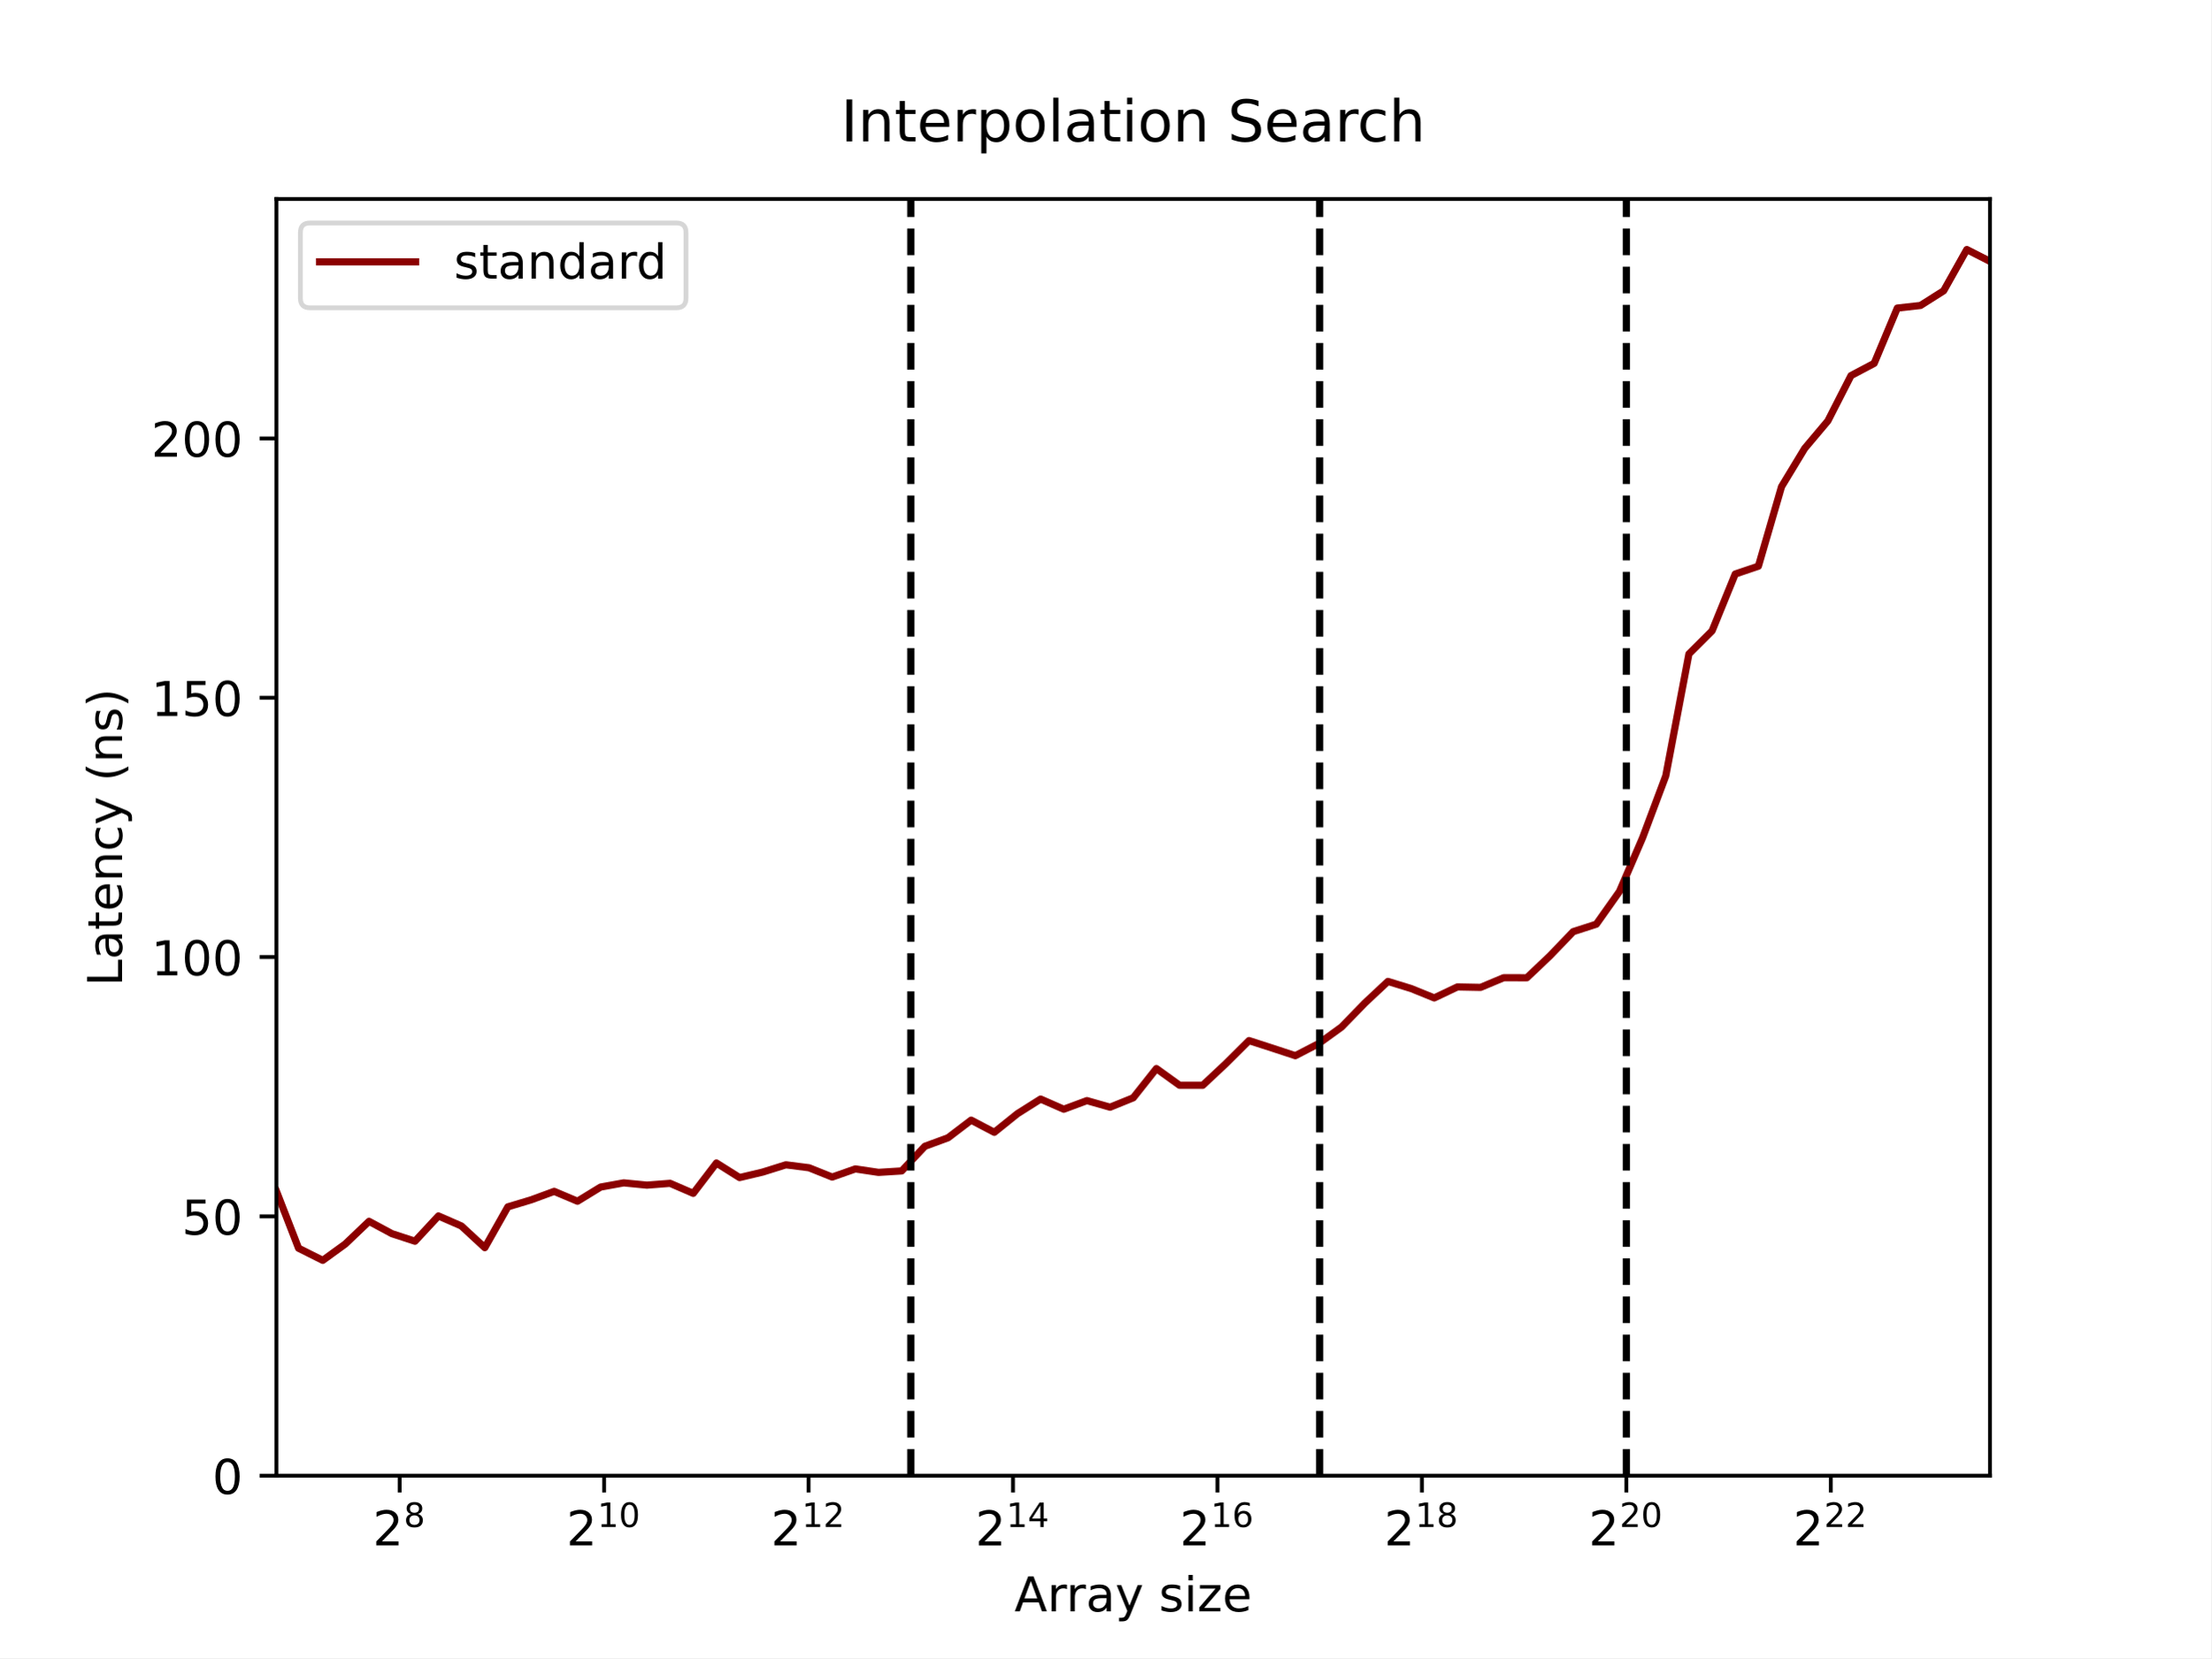
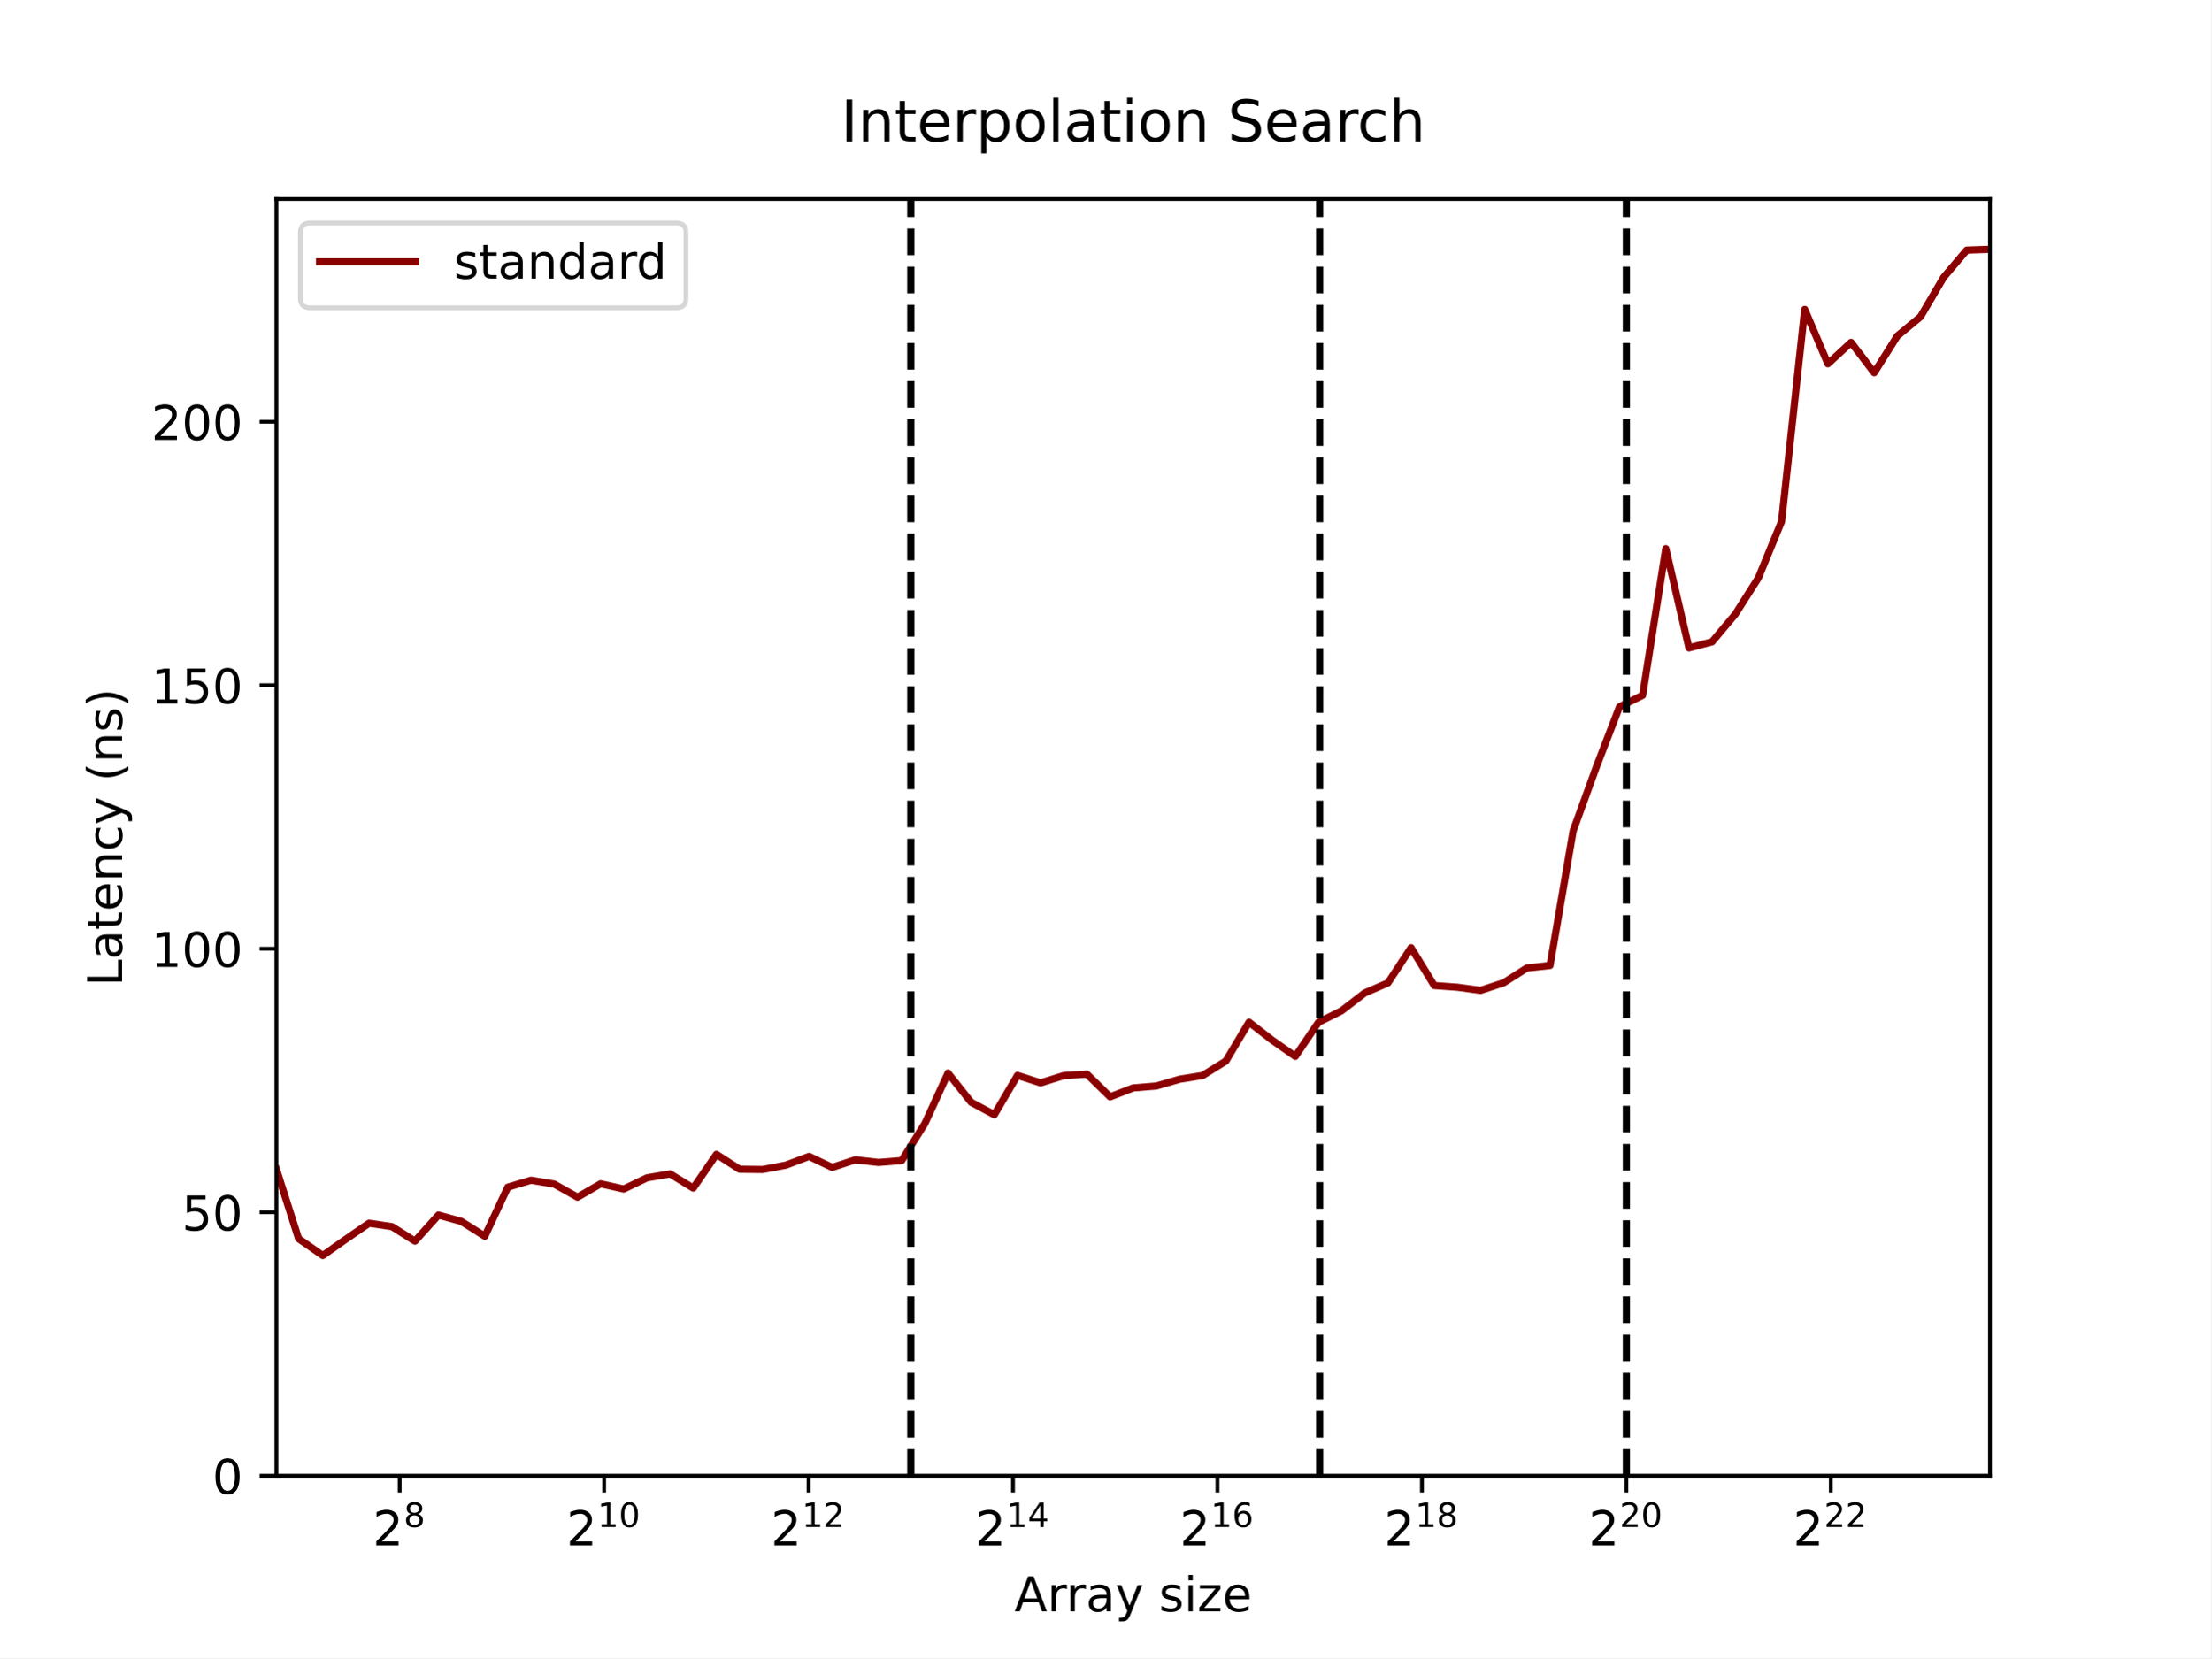
<svg xmlns="http://www.w3.org/2000/svg" xmlns:xlink="http://www.w3.org/1999/xlink" width="460.8pt" height="345.6pt" viewBox="0 0 460.8 345.6" version="1.1">
  <defs>
    <style type="text/css">*{stroke-linejoin: round; stroke-linecap: butt}</style>
  </defs>
  <g id="figure_1">
    <g id="patch_1">
      <path d="M 0 345.6  L 460.8 345.6  L 460.8 0  L 0 0  z " style="fill: #ffffff" />
    </g>
    <g id="axes_1">
      <g id="patch_2">
        <path d="M 57.6 307.584  L 414.72 307.584  L 414.72 41.472  L 57.6 41.472  z " style="fill: #ffffff" />
      </g>
      <g id="matplotlib.axis_1">
        <g id="xtick_1">
          <g id="line2d_1">
            <defs>
-               <path id="m0535a3fa37" d="M 0 0  L 0 3.5  " style="stroke: #000000; stroke-width: 0.8" />
-             </defs>
-             <g>
-               <use xlink:href="#m0535a3fa37" x="83.285" y="307.584" style="stroke: #000000; stroke-width: 0.8" />
+               <path id="m2d289b8796" d="M 0 0  L 0 3.5  " style="stroke: #000000; stroke-width: 0.8" />
+             </defs>
+             <g>
+               <use xlink:href="#m2d289b8796" x="83.285" y="307.584" style="stroke: #000000; stroke-width: 0.8" />
            </g>
          </g>
          <g id="text_1">
            <g transform="translate(77.68465 322.1824) scale(0.1 -0.1)">
              <defs>
                <path id="DejaVuSans-32" d="M 1228 531  L 3431 531  L 3431 0  L 469 0  L 469 531  Q 828 903 1448 1529  Q 2069 2156 2228 2338  Q 2531 2678 2651 2914  Q 2772 3150 2772 3378  Q 2772 3750 2511 3984  Q 2250 4219 1831 4219  Q 1534 4219 1204 4116  Q 875 4013 500 3803  L 500 4441  Q 881 4594 1212 4672  Q 1544 4750 1819 4750  Q 2544 4750 2975 4387  Q 3406 4025 3406 3419  Q 3406 3131 3298 2873  Q 3191 2616 2906 2266  Q 2828 2175 2409 1742  Q 1991 1309 1228 531  z " transform="scale(0.015625)" />
                <path id="DejaVuSans-38" d="M 2034 2216  Q 1584 2216 1326 1975  Q 1069 1734 1069 1313  Q 1069 891 1326 650  Q 1584 409 2034 409  Q 2484 409 2743 651  Q 3003 894 3003 1313  Q 3003 1734 2745 1975  Q 2488 2216 2034 2216  z M 1403 2484  Q 997 2584 770 2862  Q 544 3141 544 3541  Q 544 4100 942 4425  Q 1341 4750 2034 4750  Q 2731 4750 3128 4425  Q 3525 4100 3525 3541  Q 3525 3141 3298 2862  Q 3072 2584 2669 2484  Q 3125 2378 3379 2068  Q 3634 1759 3634 1313  Q 3634 634 3220 271  Q 2806 -91 2034 -91  Q 1263 -91 848 271  Q 434 634 434 1313  Q 434 1759 690 2068  Q 947 2378 1403 2484  z M 1172 3481  Q 1172 3119 1398 2916  Q 1625 2713 2034 2713  Q 2441 2713 2670 2916  Q 2900 3119 2900 3481  Q 2900 3844 2670 4047  Q 2441 4250 2034 4250  Q 1625 4250 1398 4047  Q 1172 3844 1172 3481  z " transform="scale(0.015625)" />
              </defs>
              <use xlink:href="#DejaVuSans-32" transform="translate(0 0.765625)" />
              <use xlink:href="#DejaVuSans-38" transform="translate(64.58008 39.04688) scale(0.7)" />
            </g>
          </g>
        </g>
        <g id="xtick_2">
          <g id="line2d_2">
            <g>
-               <use xlink:href="#m0535a3fa37" x="125.894" y="307.584" style="stroke: #000000; stroke-width: 0.8" />
+               <use xlink:href="#m2d289b8796" x="125.894" y="307.584" style="stroke: #000000; stroke-width: 0.8" />
            </g>
          </g>
          <g id="text_2">
            <g transform="translate(118.0441 322.1824) scale(0.1 -0.1)">
              <defs>
                <path id="DejaVuSans-31" d="M 794 531  L 1825 531  L 1825 4091  L 703 3866  L 703 4441  L 1819 4666  L 2450 4666  L 2450 531  L 3481 531  L 3481 0  L 794 0  L 794 531  z " transform="scale(0.015625)" />
                <path id="DejaVuSans-30" d="M 2034 4250  Q 1547 4250 1301 3770  Q 1056 3291 1056 2328  Q 1056 1369 1301 889  Q 1547 409 2034 409  Q 2525 409 2770 889  Q 3016 1369 3016 2328  Q 3016 3291 2770 3770  Q 2525 4250 2034 4250  z M 2034 4750  Q 2819 4750 3233 4129  Q 3647 3509 3647 2328  Q 3647 1150 3233 529  Q 2819 -91 2034 -91  Q 1250 -91 836 529  Q 422 1150 422 2328  Q 422 3509 836 4129  Q 1250 4750 2034 4750  z " transform="scale(0.015625)" />
              </defs>
              <use xlink:href="#DejaVuSans-32" transform="translate(0 0.765625)" />
              <use xlink:href="#DejaVuSans-31" transform="translate(64.58008 39.04688) scale(0.7)" />
              <use xlink:href="#DejaVuSans-30" transform="translate(109.1162 39.04688) scale(0.7)" />
            </g>
          </g>
        </g>
        <g id="xtick_3">
          <g id="line2d_3">
            <g>
-               <use xlink:href="#m0535a3fa37" x="168.504" y="307.584" style="stroke: #000000; stroke-width: 0.8" />
+               <use xlink:href="#m2d289b8796" x="168.504" y="307.584" style="stroke: #000000; stroke-width: 0.8" />
            </g>
          </g>
          <g id="text_3">
            <g transform="translate(160.6536 322.1824) scale(0.1 -0.1)">
              <use xlink:href="#DejaVuSans-32" transform="translate(0 0.765625)" />
              <use xlink:href="#DejaVuSans-31" transform="translate(64.58008 39.04688) scale(0.7)" />
              <use xlink:href="#DejaVuSans-32" transform="translate(109.1162 39.04688) scale(0.7)" />
            </g>
          </g>
        </g>
        <g id="xtick_4">
          <g id="line2d_4">
            <g>
-               <use xlink:href="#m0535a3fa37" x="211.113" y="307.584" style="stroke: #000000; stroke-width: 0.8" />
+               <use xlink:href="#m2d289b8796" x="211.113" y="307.584" style="stroke: #000000; stroke-width: 0.8" />
            </g>
          </g>
          <g id="text_4">
            <g transform="translate(203.2631 322.1824) scale(0.1 -0.1)">
              <defs>
                <path id="DejaVuSans-34" d="M 2419 4116  L 825 1625  L 2419 1625  L 2419 4116  z M 2253 4666  L 3047 4666  L 3047 1625  L 3713 1625  L 3713 1100  L 3047 1100  L 3047 0  L 2419 0  L 2419 1100  L 313 1100  L 313 1709  L 2253 4666  z " transform="scale(0.015625)" />
              </defs>
              <use xlink:href="#DejaVuSans-32" transform="translate(0 0.684375)" />
              <use xlink:href="#DejaVuSans-31" transform="translate(64.58008 38.96563) scale(0.7)" />
              <use xlink:href="#DejaVuSans-34" transform="translate(109.1162 38.96563) scale(0.7)" />
            </g>
          </g>
        </g>
        <g id="xtick_5">
          <g id="line2d_5">
            <g>
-               <use xlink:href="#m0535a3fa37" x="253.723" y="307.584" style="stroke: #000000; stroke-width: 0.8" />
+               <use xlink:href="#m2d289b8796" x="253.723" y="307.584" style="stroke: #000000; stroke-width: 0.8" />
            </g>
          </g>
          <g id="text_5">
            <g transform="translate(245.8725 322.1824) scale(0.1 -0.1)">
              <defs>
                <path id="DejaVuSans-36" d="M 2113 2584  Q 1688 2584 1439 2293  Q 1191 2003 1191 1497  Q 1191 994 1439 701  Q 1688 409 2113 409  Q 2538 409 2786 701  Q 3034 994 3034 1497  Q 3034 2003 2786 2293  Q 2538 2584 2113 2584  z M 3366 4563  L 3366 3988  Q 3128 4100 2886 4159  Q 2644 4219 2406 4219  Q 1781 4219 1451 3797  Q 1122 3375 1075 2522  Q 1259 2794 1537 2939  Q 1816 3084 2150 3084  Q 2853 3084 3261 2657  Q 3669 2231 3669 1497  Q 3669 778 3244 343  Q 2819 -91 2113 -91  Q 1303 -91 875 529  Q 447 1150 447 2328  Q 447 3434 972 4092  Q 1497 4750 2381 4750  Q 2619 4750 2861 4703  Q 3103 4656 3366 4563  z " transform="scale(0.015625)" />
              </defs>
              <use xlink:href="#DejaVuSans-32" transform="translate(0 0.765625)" />
              <use xlink:href="#DejaVuSans-31" transform="translate(64.58008 39.04688) scale(0.7)" />
              <use xlink:href="#DejaVuSans-36" transform="translate(109.1162 39.04688) scale(0.7)" />
            </g>
          </g>
        </g>
        <g id="xtick_6">
          <g id="line2d_6">
            <g>
-               <use xlink:href="#m0535a3fa37" x="296.332" y="307.584" style="stroke: #000000; stroke-width: 0.8" />
+               <use xlink:href="#m2d289b8796" x="296.332" y="307.584" style="stroke: #000000; stroke-width: 0.8" />
            </g>
          </g>
          <g id="text_6">
            <g transform="translate(288.482 322.1824) scale(0.1 -0.1)">
              <use xlink:href="#DejaVuSans-32" transform="translate(0 0.765625)" />
              <use xlink:href="#DejaVuSans-31" transform="translate(64.58008 39.04688) scale(0.7)" />
              <use xlink:href="#DejaVuSans-38" transform="translate(109.1162 39.04688) scale(0.7)" />
            </g>
          </g>
        </g>
        <g id="xtick_7">
          <g id="line2d_7">
            <g>
-               <use xlink:href="#m0535a3fa37" x="338.941" y="307.584" style="stroke: #000000; stroke-width: 0.8" />
+               <use xlink:href="#m2d289b8796" x="338.941" y="307.584" style="stroke: #000000; stroke-width: 0.8" />
            </g>
          </g>
          <g id="text_7">
            <g transform="translate(331.0915 322.1824) scale(0.1 -0.1)">
              <use xlink:href="#DejaVuSans-32" transform="translate(0 0.765625)" />
              <use xlink:href="#DejaVuSans-32" transform="translate(64.58008 39.04688) scale(0.7)" />
              <use xlink:href="#DejaVuSans-30" transform="translate(109.1162 39.04688) scale(0.7)" />
            </g>
          </g>
        </g>
        <g id="xtick_8">
          <g id="line2d_8">
            <g>
-               <use xlink:href="#m0535a3fa37" x="381.551" y="307.584" style="stroke: #000000; stroke-width: 0.8" />
+               <use xlink:href="#m2d289b8796" x="381.551" y="307.584" style="stroke: #000000; stroke-width: 0.8" />
            </g>
          </g>
          <g id="text_8">
            <g transform="translate(373.7009 322.1824) scale(0.1 -0.1)">
              <use xlink:href="#DejaVuSans-32" transform="translate(0 0.765625)" />
              <use xlink:href="#DejaVuSans-32" transform="translate(64.58008 39.04688) scale(0.7)" />
              <use xlink:href="#DejaVuSans-32" transform="translate(109.1162 39.04688) scale(0.7)" />
            </g>
          </g>
        </g>
        <g id="text_9">
          <g transform="translate(211.4092 335.8606) scale(0.1 -0.1)">
            <defs>
              <path id="DejaVuSans-41" d="M 2188 4044  L 1331 1722  L 3047 1722  L 2188 4044  z M 1831 4666  L 2547 4666  L 4325 0  L 3669 0  L 3244 1197  L 1141 1197  L 716 0  L 50 0  L 1831 4666  z " transform="scale(0.015625)" />
              <path id="DejaVuSans-72" d="M 2631 2963  Q 2534 3019 2420 3045  Q 2306 3072 2169 3072  Q 1681 3072 1420 2755  Q 1159 2438 1159 1844  L 1159 0  L 581 0  L 581 3500  L 1159 3500  L 1159 2956  Q 1341 3275 1631 3429  Q 1922 3584 2338 3584  Q 2397 3584 2469 3576  Q 2541 3569 2628 3553  L 2631 2963  z " transform="scale(0.015625)" />
              <path id="DejaVuSans-61" d="M 2194 1759  Q 1497 1759 1228 1600  Q 959 1441 959 1056  Q 959 750 1161 570  Q 1363 391 1709 391  Q 2188 391 2477 730  Q 2766 1069 2766 1631  L 2766 1759  L 2194 1759  z M 3341 1997  L 3341 0  L 2766 0  L 2766 531  Q 2569 213 2275 61  Q 1981 -91 1556 -91  Q 1019 -91 701 211  Q 384 513 384 1019  Q 384 1609 779 1909  Q 1175 2209 1959 2209  L 2766 2209  L 2766 2266  Q 2766 2663 2505 2880  Q 2244 3097 1772 3097  Q 1472 3097 1187 3025  Q 903 2953 641 2809  L 641 3341  Q 956 3463 1253 3523  Q 1550 3584 1831 3584  Q 2591 3584 2966 3190  Q 3341 2797 3341 1997  z " transform="scale(0.015625)" />
              <path id="DejaVuSans-79" d="M 2059 -325  Q 1816 -950 1584 -1140  Q 1353 -1331 966 -1331  L 506 -1331  L 506 -850  L 844 -850  Q 1081 -850 1212 -737  Q 1344 -625 1503 -206  L 1606 56  L 191 3500  L 800 3500  L 1894 763  L 2988 3500  L 3597 3500  L 2059 -325  z " transform="scale(0.015625)" />
              <path id="DejaVuSans-20" transform="scale(0.015625)" />
              <path id="DejaVuSans-73" d="M 2834 3397  L 2834 2853  Q 2591 2978 2328 3040  Q 2066 3103 1784 3103  Q 1356 3103 1142 2972  Q 928 2841 928 2578  Q 928 2378 1081 2264  Q 1234 2150 1697 2047  L 1894 2003  Q 2506 1872 2764 1633  Q 3022 1394 3022 966  Q 3022 478 2636 193  Q 2250 -91 1575 -91  Q 1294 -91 989 -36  Q 684 19 347 128  L 347 722  Q 666 556 975 473  Q 1284 391 1588 391  Q 1994 391 2212 530  Q 2431 669 2431 922  Q 2431 1156 2273 1281  Q 2116 1406 1581 1522  L 1381 1569  Q 847 1681 609 1914  Q 372 2147 372 2553  Q 372 3047 722 3315  Q 1072 3584 1716 3584  Q 2034 3584 2315 3537  Q 2597 3491 2834 3397  z " transform="scale(0.015625)" />
              <path id="DejaVuSans-69" d="M 603 3500  L 1178 3500  L 1178 0  L 603 0  L 603 3500  z M 603 4863  L 1178 4863  L 1178 4134  L 603 4134  L 603 4863  z " transform="scale(0.015625)" />
              <path id="DejaVuSans-7a" d="M 353 3500  L 3084 3500  L 3084 2975  L 922 459  L 3084 459  L 3084 0  L 275 0  L 275 525  L 2438 3041  L 353 3041  L 353 3500  z " transform="scale(0.015625)" />
              <path id="DejaVuSans-65" d="M 3597 1894  L 3597 1613  L 953 1613  Q 991 1019 1311 708  Q 1631 397 2203 397  Q 2534 397 2845 478  Q 3156 559 3463 722  L 3463 178  Q 3153 47 2828 -22  Q 2503 -91 2169 -91  Q 1331 -91 842 396  Q 353 884 353 1716  Q 353 2575 817 3079  Q 1281 3584 2069 3584  Q 2775 3584 3186 3129  Q 3597 2675 3597 1894  z M 3022 2063  Q 3016 2534 2758 2815  Q 2500 3097 2075 3097  Q 1594 3097 1305 2825  Q 1016 2553 972 2059  L 3022 2063  z " transform="scale(0.015625)" />
            </defs>
            <use xlink:href="#DejaVuSans-41" />
            <use xlink:href="#DejaVuSans-72" x="68.408" />
            <use xlink:href="#DejaVuSans-72" x="107.771" />
            <use xlink:href="#DejaVuSans-61" x="148.885" />
            <use xlink:href="#DejaVuSans-79" x="210.164" />
            <use xlink:href="#DejaVuSans-20" x="269.344" />
            <use xlink:href="#DejaVuSans-73" x="301.131" />
            <use xlink:href="#DejaVuSans-69" x="353.23" />
            <use xlink:href="#DejaVuSans-7a" x="381.014" />
            <use xlink:href="#DejaVuSans-65" x="433.504" />
          </g>
        </g>
      </g>
      <g id="matplotlib.axis_2">
        <g id="ytick_1">
          <g id="line2d_9">
            <defs>
-               <path id="mbae4fc3533" d="M 0 0  L -3.5 0  " style="stroke: #000000; stroke-width: 0.8" />
-             </defs>
-             <g>
-               <use xlink:href="#mbae4fc3533" x="57.6" y="307.584" style="stroke: #000000; stroke-width: 0.8" />
+               <path id="m969cf6d1fc" d="M 0 0  L -3.5 0  " style="stroke: #000000; stroke-width: 0.8" />
+             </defs>
+             <g>
+               <use xlink:href="#m969cf6d1fc" x="57.6" y="307.584" style="stroke: #000000; stroke-width: 0.8" />
            </g>
          </g>
          <g id="text_10">
            <g transform="translate(44.2375 311.3832) scale(0.1 -0.1)">
              <use xlink:href="#DejaVuSans-30" />
            </g>
          </g>
        </g>
        <g id="ytick_2">
          <g id="line2d_10">
            <g>
-               <use xlink:href="#mbae4fc3533" x="57.6" y="253.532" style="stroke: #000000; stroke-width: 0.8" />
+               <use xlink:href="#m969cf6d1fc" x="57.6" y="252.663" style="stroke: #000000; stroke-width: 0.8" />
            </g>
          </g>
          <g id="text_11">
-             <g transform="translate(37.875 257.3317) scale(0.1 -0.1)">
+             <g transform="translate(37.875 256.462) scale(0.1 -0.1)">
              <defs>
                <path id="DejaVuSans-35" d="M 691 4666  L 3169 4666  L 3169 4134  L 1269 4134  L 1269 2991  Q 1406 3038 1543 3061  Q 1681 3084 1819 3084  Q 2600 3084 3056 2656  Q 3513 2228 3513 1497  Q 3513 744 3044 326  Q 2575 -91 1722 -91  Q 1428 -91 1123 -41  Q 819 9 494 109  L 494 744  Q 775 591 1075 516  Q 1375 441 1709 441  Q 2250 441 2565 725  Q 2881 1009 2881 1497  Q 2881 1984 2565 2268  Q 2250 2553 1709 2553  Q 1456 2553 1204 2497  Q 953 2441 691 2322  L 691 4666  z " transform="scale(0.015625)" />
              </defs>
              <use xlink:href="#DejaVuSans-35" />
              <use xlink:href="#DejaVuSans-30" x="63.623" />
            </g>
          </g>
        </g>
        <g id="ytick_3">
          <g id="line2d_11">
            <g>
-               <use xlink:href="#mbae4fc3533" x="57.6" y="199.481" style="stroke: #000000; stroke-width: 0.8" />
+               <use xlink:href="#m969cf6d1fc" x="57.6" y="197.742" style="stroke: #000000; stroke-width: 0.8" />
            </g>
          </g>
          <g id="text_12">
-             <g transform="translate(31.5125 203.2801) scale(0.1 -0.1)">
+             <g transform="translate(31.5125 201.5408) scale(0.1 -0.1)">
              <use xlink:href="#DejaVuSans-31" />
              <use xlink:href="#DejaVuSans-30" x="63.623" />
              <use xlink:href="#DejaVuSans-30" x="127.246" />
            </g>
          </g>
        </g>
        <g id="ytick_4">
          <g id="line2d_12">
            <g>
-               <use xlink:href="#mbae4fc3533" x="57.6" y="145.429" style="stroke: #000000; stroke-width: 0.8" />
+               <use xlink:href="#m969cf6d1fc" x="57.6" y="142.82" style="stroke: #000000; stroke-width: 0.8" />
            </g>
          </g>
          <g id="text_13">
-             <g transform="translate(31.5125 149.2286) scale(0.1 -0.1)">
+             <g transform="translate(31.5125 146.6195) scale(0.1 -0.1)">
              <use xlink:href="#DejaVuSans-31" />
              <use xlink:href="#DejaVuSans-35" x="63.623" />
              <use xlink:href="#DejaVuSans-30" x="127.246" />
            </g>
          </g>
        </g>
        <g id="ytick_5">
          <g id="line2d_13">
            <g>
-               <use xlink:href="#mbae4fc3533" x="57.6" y="91.378" style="stroke: #000000; stroke-width: 0.8" />
+               <use xlink:href="#m969cf6d1fc" x="57.6" y="87.899" style="stroke: #000000; stroke-width: 0.8" />
            </g>
          </g>
          <g id="text_14">
-             <g transform="translate(31.5125 95.17702) scale(0.1 -0.1)">
+             <g transform="translate(31.5125 91.69833) scale(0.1 -0.1)">
              <use xlink:href="#DejaVuSans-32" />
              <use xlink:href="#DejaVuSans-30" x="63.623" />
              <use xlink:href="#DejaVuSans-30" x="127.246" />
            </g>
          </g>
        </g>
        <g id="text_15">
          <g transform="translate(25.43281 205.5561) rotate(-90) scale(0.1 -0.1)">
            <defs>
              <path id="DejaVuSans-4c" d="M 628 4666  L 1259 4666  L 1259 531  L 3531 531  L 3531 0  L 628 0  L 628 4666  z " transform="scale(0.015625)" />
              <path id="DejaVuSans-74" d="M 1172 4494  L 1172 3500  L 2356 3500  L 2356 3053  L 1172 3053  L 1172 1153  Q 1172 725 1289 603  Q 1406 481 1766 481  L 2356 481  L 2356 0  L 1766 0  Q 1100 0 847 248  Q 594 497 594 1153  L 594 3053  L 172 3053  L 172 3500  L 594 3500  L 594 4494  L 1172 4494  z " transform="scale(0.015625)" />
              <path id="DejaVuSans-6e" d="M 3513 2113  L 3513 0  L 2938 0  L 2938 2094  Q 2938 2591 2744 2837  Q 2550 3084 2163 3084  Q 1697 3084 1428 2787  Q 1159 2491 1159 1978  L 1159 0  L 581 0  L 581 3500  L 1159 3500  L 1159 2956  Q 1366 3272 1645 3428  Q 1925 3584 2291 3584  Q 2894 3584 3203 3211  Q 3513 2838 3513 2113  z " transform="scale(0.015625)" />
              <path id="DejaVuSans-63" d="M 3122 3366  L 3122 2828  Q 2878 2963 2633 3030  Q 2388 3097 2138 3097  Q 1578 3097 1268 2742  Q 959 2388 959 1747  Q 959 1106 1268 751  Q 1578 397 2138 397  Q 2388 397 2633 464  Q 2878 531 3122 666  L 3122 134  Q 2881 22 2623 -34  Q 2366 -91 2075 -91  Q 1284 -91 818 406  Q 353 903 353 1747  Q 353 2603 823 3093  Q 1294 3584 2113 3584  Q 2378 3584 2631 3529  Q 2884 3475 3122 3366  z " transform="scale(0.015625)" />
              <path id="DejaVuSans-28" d="M 1984 4856  Q 1566 4138 1362 3434  Q 1159 2731 1159 2009  Q 1159 1288 1364 580  Q 1569 -128 1984 -844  L 1484 -844  Q 1016 -109 783 600  Q 550 1309 550 2009  Q 550 2706 781 3412  Q 1013 4119 1484 4856  L 1984 4856  z " transform="scale(0.015625)" />
              <path id="DejaVuSans-29" d="M 513 4856  L 1013 4856  Q 1481 4119 1714 3412  Q 1947 2706 1947 2009  Q 1947 1309 1714 600  Q 1481 -109 1013 -844  L 513 -844  Q 928 -128 1133 580  Q 1338 1288 1338 2009  Q 1338 2731 1133 3434  Q 928 4138 513 4856  z " transform="scale(0.015625)" />
            </defs>
            <use xlink:href="#DejaVuSans-4c" />
            <use xlink:href="#DejaVuSans-61" x="55.713" />
            <use xlink:href="#DejaVuSans-74" x="116.992" />
            <use xlink:href="#DejaVuSans-65" x="156.201" />
            <use xlink:href="#DejaVuSans-6e" x="217.725" />
            <use xlink:href="#DejaVuSans-63" x="281.104" />
            <use xlink:href="#DejaVuSans-79" x="336.084" />
            <use xlink:href="#DejaVuSans-20" x="395.264" />
            <use xlink:href="#DejaVuSans-28" x="427.051" />
            <use xlink:href="#DejaVuSans-6e" x="466.064" />
            <use xlink:href="#DejaVuSans-73" x="529.443" />
            <use xlink:href="#DejaVuSans-29" x="581.543" />
          </g>
        </g>
      </g>
      <g id="line2d_14">
-         <path d="M 57.6 248.279  L 62.219 260.17  L 67.262 262.7  L 71.942 259.305  L 76.903 254.57  L 81.683 257.143  L 86.475 258.711  L 91.367 253.446  L 96.145 255.532  L 101.029 260.051  L 105.825 251.554  L 110.67 250.095  L 115.492 248.322  L 120.35 250.376  L 125.165 247.425  L 129.991 246.549  L 134.819 247.025  L 139.65 246.646  L 144.47 248.733  L 149.301 242.409  L 154.129 245.446  L 158.953 244.3  L 163.776 242.787  L 168.608 243.403  L 173.43 245.338  L 178.259 243.641  L 183.083 244.365  L 187.909 244.063  L 192.737 238.928  L 197.563 237.155  L 202.388 233.479  L 207.214 236.009  L 212.039 232.128  L 216.865 229.08  L 221.692 231.198  L 226.517 229.404  L 231.343 230.777  L 236.169 228.82  L 240.995 222.723  L 245.82 226.204  L 250.646 226.215  L 255.471 221.696  L 260.297 216.896  L 265.123 218.453  L 269.949 220.042  L 274.774 217.545  L 279.6 214.053  L 284.426 209.08  L 289.252 204.562  L 294.077 206.043  L 298.903 207.999  L 303.729 205.708  L 308.555 205.805  L 313.38 203.783  L 318.206 203.794  L 323.032 199.211  L 327.857 194.184  L 332.683 192.627  L 337.509 185.806  L 342.334 174.596  L 347.16 161.71  L 351.986 136.295  L 356.812 131.484  L 361.637 119.636  L 366.463 118.004  L 371.289 101.421  L 376.114 93.453  L 380.94 87.724  L 385.766 78.276  L 390.591 75.724  L 395.417 64.201  L 400.243 63.66  L 405.069 60.601  L 409.894 52.007  L 414.72 54.471  " clip-path="url(#p63b3ba3fff)" style="fill: none; stroke: #8b0000; stroke-width: 1.5; stroke-linecap: square" />
+         <path d="M 57.6 243.711  L 62.219 258.177  L 67.262 261.692  L 71.942 258.386  L 76.903 254.958  L 81.683 255.672  L 86.475 258.693  L 91.367 253.256  L 96.145 254.585  L 101.029 257.672  L 105.825 247.445  L 110.67 245.995  L 115.492 246.797  L 120.35 249.532  L 125.165 246.742  L 129.991 247.83  L 134.819 245.501  L 139.65 244.677  L 144.47 247.632  L 149.301 240.602  L 154.129 243.711  L 158.953 243.766  L 163.776 242.854  L 168.608 241.03  L 173.43 243.326  L 178.259 241.744  L 183.083 242.294  L 187.909 241.898  L 192.737 234.187  L 197.563 223.664  L 202.388 229.75  L 207.214 232.342  L 212.039 224.148  L 216.865 225.707  L 221.692 224.192  L 226.517 223.884  L 231.343 228.618  L 236.169 226.751  L 240.995 226.356  L 245.82 224.95  L 250.646 224.17  L 255.471 221.16  L 260.297 213.054  L 265.123 216.81  L 269.949 220.182  L 274.774 213.087  L 279.6 210.67  L 284.426 206.957  L 289.252 204.87  L 294.077 197.533  L 298.903 205.42  L 303.729 205.771  L 308.555 206.43  L 313.38 204.837  L 318.206 201.762  L 323.032 201.235  L 327.857 173.159  L 332.683 159.868  L 337.509 147.324  L 342.334 144.918  L 347.16 114.349  L 351.986 135.043  L 356.812 133.769  L 361.637 128.025  L 366.463 120.434  L 371.289 108.681  L 376.114 64.492  L 380.94 75.827  L 385.766 71.368  L 390.591 77.684  L 395.417 70.028  L 400.243 66.018  L 405.069 57.802  L 409.894 52.123  L 414.72 51.959  " clip-path="url(#p5eb709569d)" style="fill: none; stroke: #8b0000; stroke-width: 1.5; stroke-linecap: square" />
      </g>
      <g id="line2d_15">
-         <path d="M 189.808 307.584  L 189.808 41.472  " clip-path="url(#p63b3ba3fff)" style="fill: none; stroke-dasharray: 5.55,2.4; stroke-dashoffset: 0; stroke: #000000; stroke-width: 1.5" />
+         <path d="M 189.808 307.584  L 189.808 41.472  " clip-path="url(#p5eb709569d)" style="fill: none; stroke-dasharray: 5.55,2.4; stroke-dashoffset: 0; stroke: #000000; stroke-width: 1.5" />
      </g>
      <g id="line2d_16">
-         <path d="M 275.027 307.584  L 275.027 41.472  " clip-path="url(#p63b3ba3fff)" style="fill: none; stroke-dasharray: 5.55,2.4; stroke-dashoffset: 0; stroke: #000000; stroke-width: 1.5" />
+         <path d="M 275.027 307.584  L 275.027 41.472  " clip-path="url(#p5eb709569d)" style="fill: none; stroke-dasharray: 5.55,2.4; stroke-dashoffset: 0; stroke: #000000; stroke-width: 1.5" />
      </g>
      <g id="line2d_17">
-         <path d="M 338.941 307.584  L 338.941 41.472  " clip-path="url(#p63b3ba3fff)" style="fill: none; stroke-dasharray: 5.55,2.4; stroke-dashoffset: 0; stroke: #000000; stroke-width: 1.5" />
+         <path d="M 338.941 307.584  L 338.941 41.472  " clip-path="url(#p5eb709569d)" style="fill: none; stroke-dasharray: 5.55,2.4; stroke-dashoffset: 0; stroke: #000000; stroke-width: 1.5" />
      </g>
      <g id="patch_3">
        <path d="M 57.6 307.584  L 57.6 41.472  " style="fill: none; stroke: #000000; stroke-width: 0.8; stroke-linejoin: miter; stroke-linecap: square" />
      </g>
      <g id="patch_4">
        <path d="M 414.72 307.584  L 414.72 41.472  " style="fill: none; stroke: #000000; stroke-width: 0.8; stroke-linejoin: miter; stroke-linecap: square" />
      </g>
      <g id="patch_5">
        <path d="M 57.6 307.584  L 414.72 307.584  " style="fill: none; stroke: #000000; stroke-width: 0.8; stroke-linejoin: miter; stroke-linecap: square" />
      </g>
      <g id="patch_6">
        <path d="M 57.6 41.472  L 414.72 41.472  " style="fill: none; stroke: #000000; stroke-width: 0.8; stroke-linejoin: miter; stroke-linecap: square" />
      </g>
      <g id="text_16">
        <g transform="translate(175.2422 29.472) scale(0.12 -0.12)">
          <defs>
            <path id="DejaVuSans-49" d="M 628 4666  L 1259 4666  L 1259 0  L 628 0  L 628 4666  z " transform="scale(0.015625)" />
            <path id="DejaVuSans-70" d="M 1159 525  L 1159 -1331  L 581 -1331  L 581 3500  L 1159 3500  L 1159 2969  Q 1341 3281 1617 3432  Q 1894 3584 2278 3584  Q 2916 3584 3314 3078  Q 3713 2572 3713 1747  Q 3713 922 3314 415  Q 2916 -91 2278 -91  Q 1894 -91 1617 61  Q 1341 213 1159 525  z M 3116 1747  Q 3116 2381 2855 2742  Q 2594 3103 2138 3103  Q 1681 3103 1420 2742  Q 1159 2381 1159 1747  Q 1159 1113 1420 752  Q 1681 391 2138 391  Q 2594 391 2855 752  Q 3116 1113 3116 1747  z " transform="scale(0.015625)" />
            <path id="DejaVuSans-6f" d="M 1959 3097  Q 1497 3097 1228 2736  Q 959 2375 959 1747  Q 959 1119 1226 758  Q 1494 397 1959 397  Q 2419 397 2687 759  Q 2956 1122 2956 1747  Q 2956 2369 2687 2733  Q 2419 3097 1959 3097  z M 1959 3584  Q 2709 3584 3137 3096  Q 3566 2609 3566 1747  Q 3566 888 3137 398  Q 2709 -91 1959 -91  Q 1206 -91 779 398  Q 353 888 353 1747  Q 353 2609 779 3096  Q 1206 3584 1959 3584  z " transform="scale(0.015625)" />
            <path id="DejaVuSans-6c" d="M 603 4863  L 1178 4863  L 1178 0  L 603 0  L 603 4863  z " transform="scale(0.015625)" />
            <path id="DejaVuSans-53" d="M 3425 4513  L 3425 3897  Q 3066 4069 2747 4153  Q 2428 4238 2131 4238  Q 1616 4238 1336 4038  Q 1056 3838 1056 3469  Q 1056 3159 1242 3001  Q 1428 2844 1947 2747  L 2328 2669  Q 3034 2534 3370 2195  Q 3706 1856 3706 1288  Q 3706 609 3251 259  Q 2797 -91 1919 -91  Q 1588 -91 1214 -16  Q 841 59 441 206  L 441 856  Q 825 641 1194 531  Q 1563 422 1919 422  Q 2459 422 2753 634  Q 3047 847 3047 1241  Q 3047 1584 2836 1778  Q 2625 1972 2144 2069  L 1759 2144  Q 1053 2284 737 2584  Q 422 2884 422 3419  Q 422 4038 858 4394  Q 1294 4750 2059 4750  Q 2388 4750 2728 4690  Q 3069 4631 3425 4513  z " transform="scale(0.015625)" />
            <path id="DejaVuSans-68" d="M 3513 2113  L 3513 0  L 2938 0  L 2938 2094  Q 2938 2591 2744 2837  Q 2550 3084 2163 3084  Q 1697 3084 1428 2787  Q 1159 2491 1159 1978  L 1159 0  L 581 0  L 581 4863  L 1159 4863  L 1159 2956  Q 1366 3272 1645 3428  Q 1925 3584 2291 3584  Q 2894 3584 3203 3211  Q 3513 2838 3513 2113  z " transform="scale(0.015625)" />
          </defs>
          <use xlink:href="#DejaVuSans-49" />
          <use xlink:href="#DejaVuSans-6e" x="29.492" />
          <use xlink:href="#DejaVuSans-74" x="92.871" />
          <use xlink:href="#DejaVuSans-65" x="132.08" />
          <use xlink:href="#DejaVuSans-72" x="193.604" />
          <use xlink:href="#DejaVuSans-70" x="234.717" />
          <use xlink:href="#DejaVuSans-6f" x="298.193" />
          <use xlink:href="#DejaVuSans-6c" x="359.375" />
          <use xlink:href="#DejaVuSans-61" x="387.158" />
          <use xlink:href="#DejaVuSans-74" x="448.438" />
          <use xlink:href="#DejaVuSans-69" x="487.646" />
          <use xlink:href="#DejaVuSans-6f" x="515.43" />
          <use xlink:href="#DejaVuSans-6e" x="576.611" />
          <use xlink:href="#DejaVuSans-20" x="639.99" />
          <use xlink:href="#DejaVuSans-53" x="671.777" />
          <use xlink:href="#DejaVuSans-65" x="735.254" />
          <use xlink:href="#DejaVuSans-61" x="796.777" />
          <use xlink:href="#DejaVuSans-72" x="858.057" />
          <use xlink:href="#DejaVuSans-63" x="896.92" />
          <use xlink:href="#DejaVuSans-68" x="951.9" />
        </g>
      </g>
      <g id="legend_1">
        <g id="patch_7">
          <path d="M 64.6 64.15  L 140.956 64.15  Q 142.956 64.15 142.956 62.15  L 142.956 48.472  Q 142.956 46.472 140.956 46.472  L 64.6 46.472  Q 62.6 46.472 62.6 48.472  L 62.6 62.15  Q 62.6 64.15 64.6 64.15  z " style="fill: #ffffff; opacity: 0.8; stroke: #cccccc; stroke-linejoin: miter" />
        </g>
        <g id="line2d_18">
          <path d="M 66.6 54.57  L 76.6 54.57  L 86.6 54.57  " style="fill: none; stroke: #8b0000; stroke-width: 1.5; stroke-linecap: square" />
        </g>
        <g id="text_17">
          <g transform="translate(94.6 58.07044) scale(0.1 -0.1)">
            <defs>
              <path id="DejaVuSans-64" d="M 2906 2969  L 2906 4863  L 3481 4863  L 3481 0  L 2906 0  L 2906 525  Q 2725 213 2448 61  Q 2172 -91 1784 -91  Q 1150 -91 751 415  Q 353 922 353 1747  Q 353 2572 751 3078  Q 1150 3584 1784 3584  Q 2172 3584 2448 3432  Q 2725 3281 2906 2969  z M 947 1747  Q 947 1113 1208 752  Q 1469 391 1925 391  Q 2381 391 2643 752  Q 2906 1113 2906 1747  Q 2906 2381 2643 2742  Q 2381 3103 1925 3103  Q 1469 3103 1208 2742  Q 947 2381 947 1747  z " transform="scale(0.015625)" />
            </defs>
            <use xlink:href="#DejaVuSans-73" />
            <use xlink:href="#DejaVuSans-74" x="52.1" />
            <use xlink:href="#DejaVuSans-61" x="91.309" />
            <use xlink:href="#DejaVuSans-6e" x="152.588" />
            <use xlink:href="#DejaVuSans-64" x="215.967" />
            <use xlink:href="#DejaVuSans-61" x="279.443" />
            <use xlink:href="#DejaVuSans-72" x="340.723" />
            <use xlink:href="#DejaVuSans-64" x="380.086" />
          </g>
        </g>
      </g>
    </g>
  </g>
  <defs>
-     <clipPath id="p63b3ba3fff">
+     <clipPath id="p5eb709569d">
      <rect x="57.6" y="41.472" width="357.12" height="266.112" />
    </clipPath>
  </defs>
</svg>
